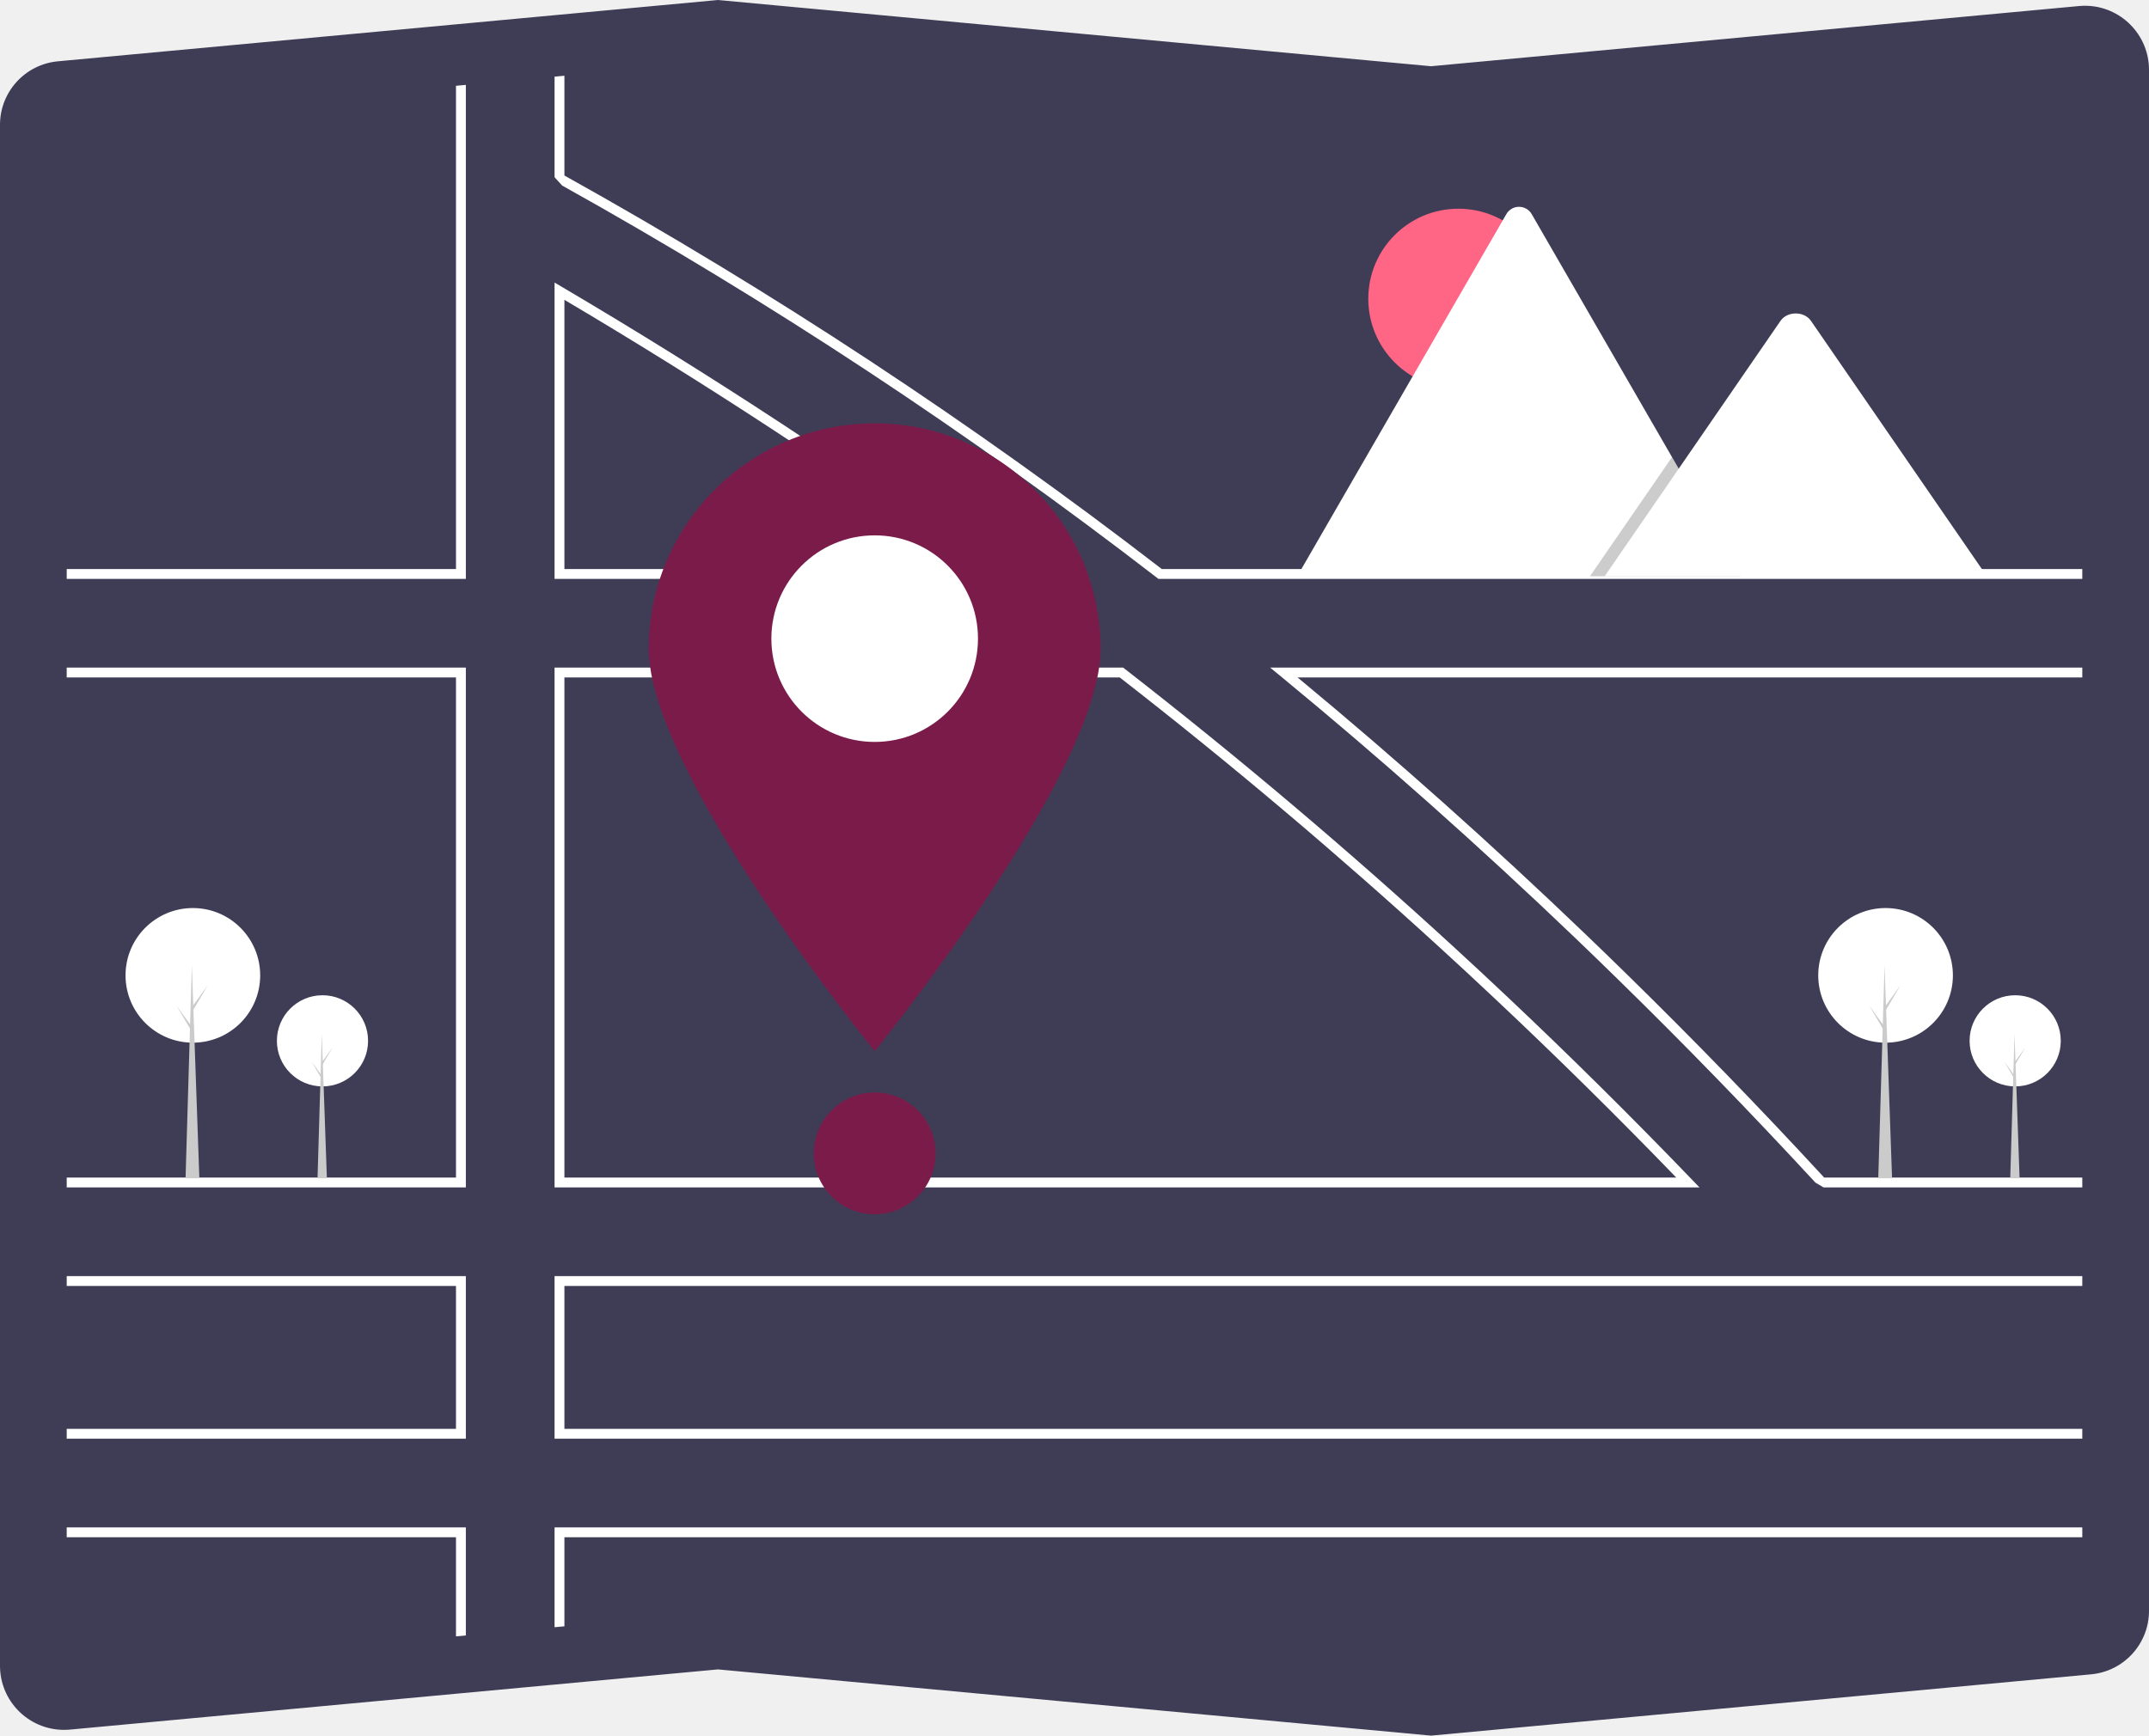
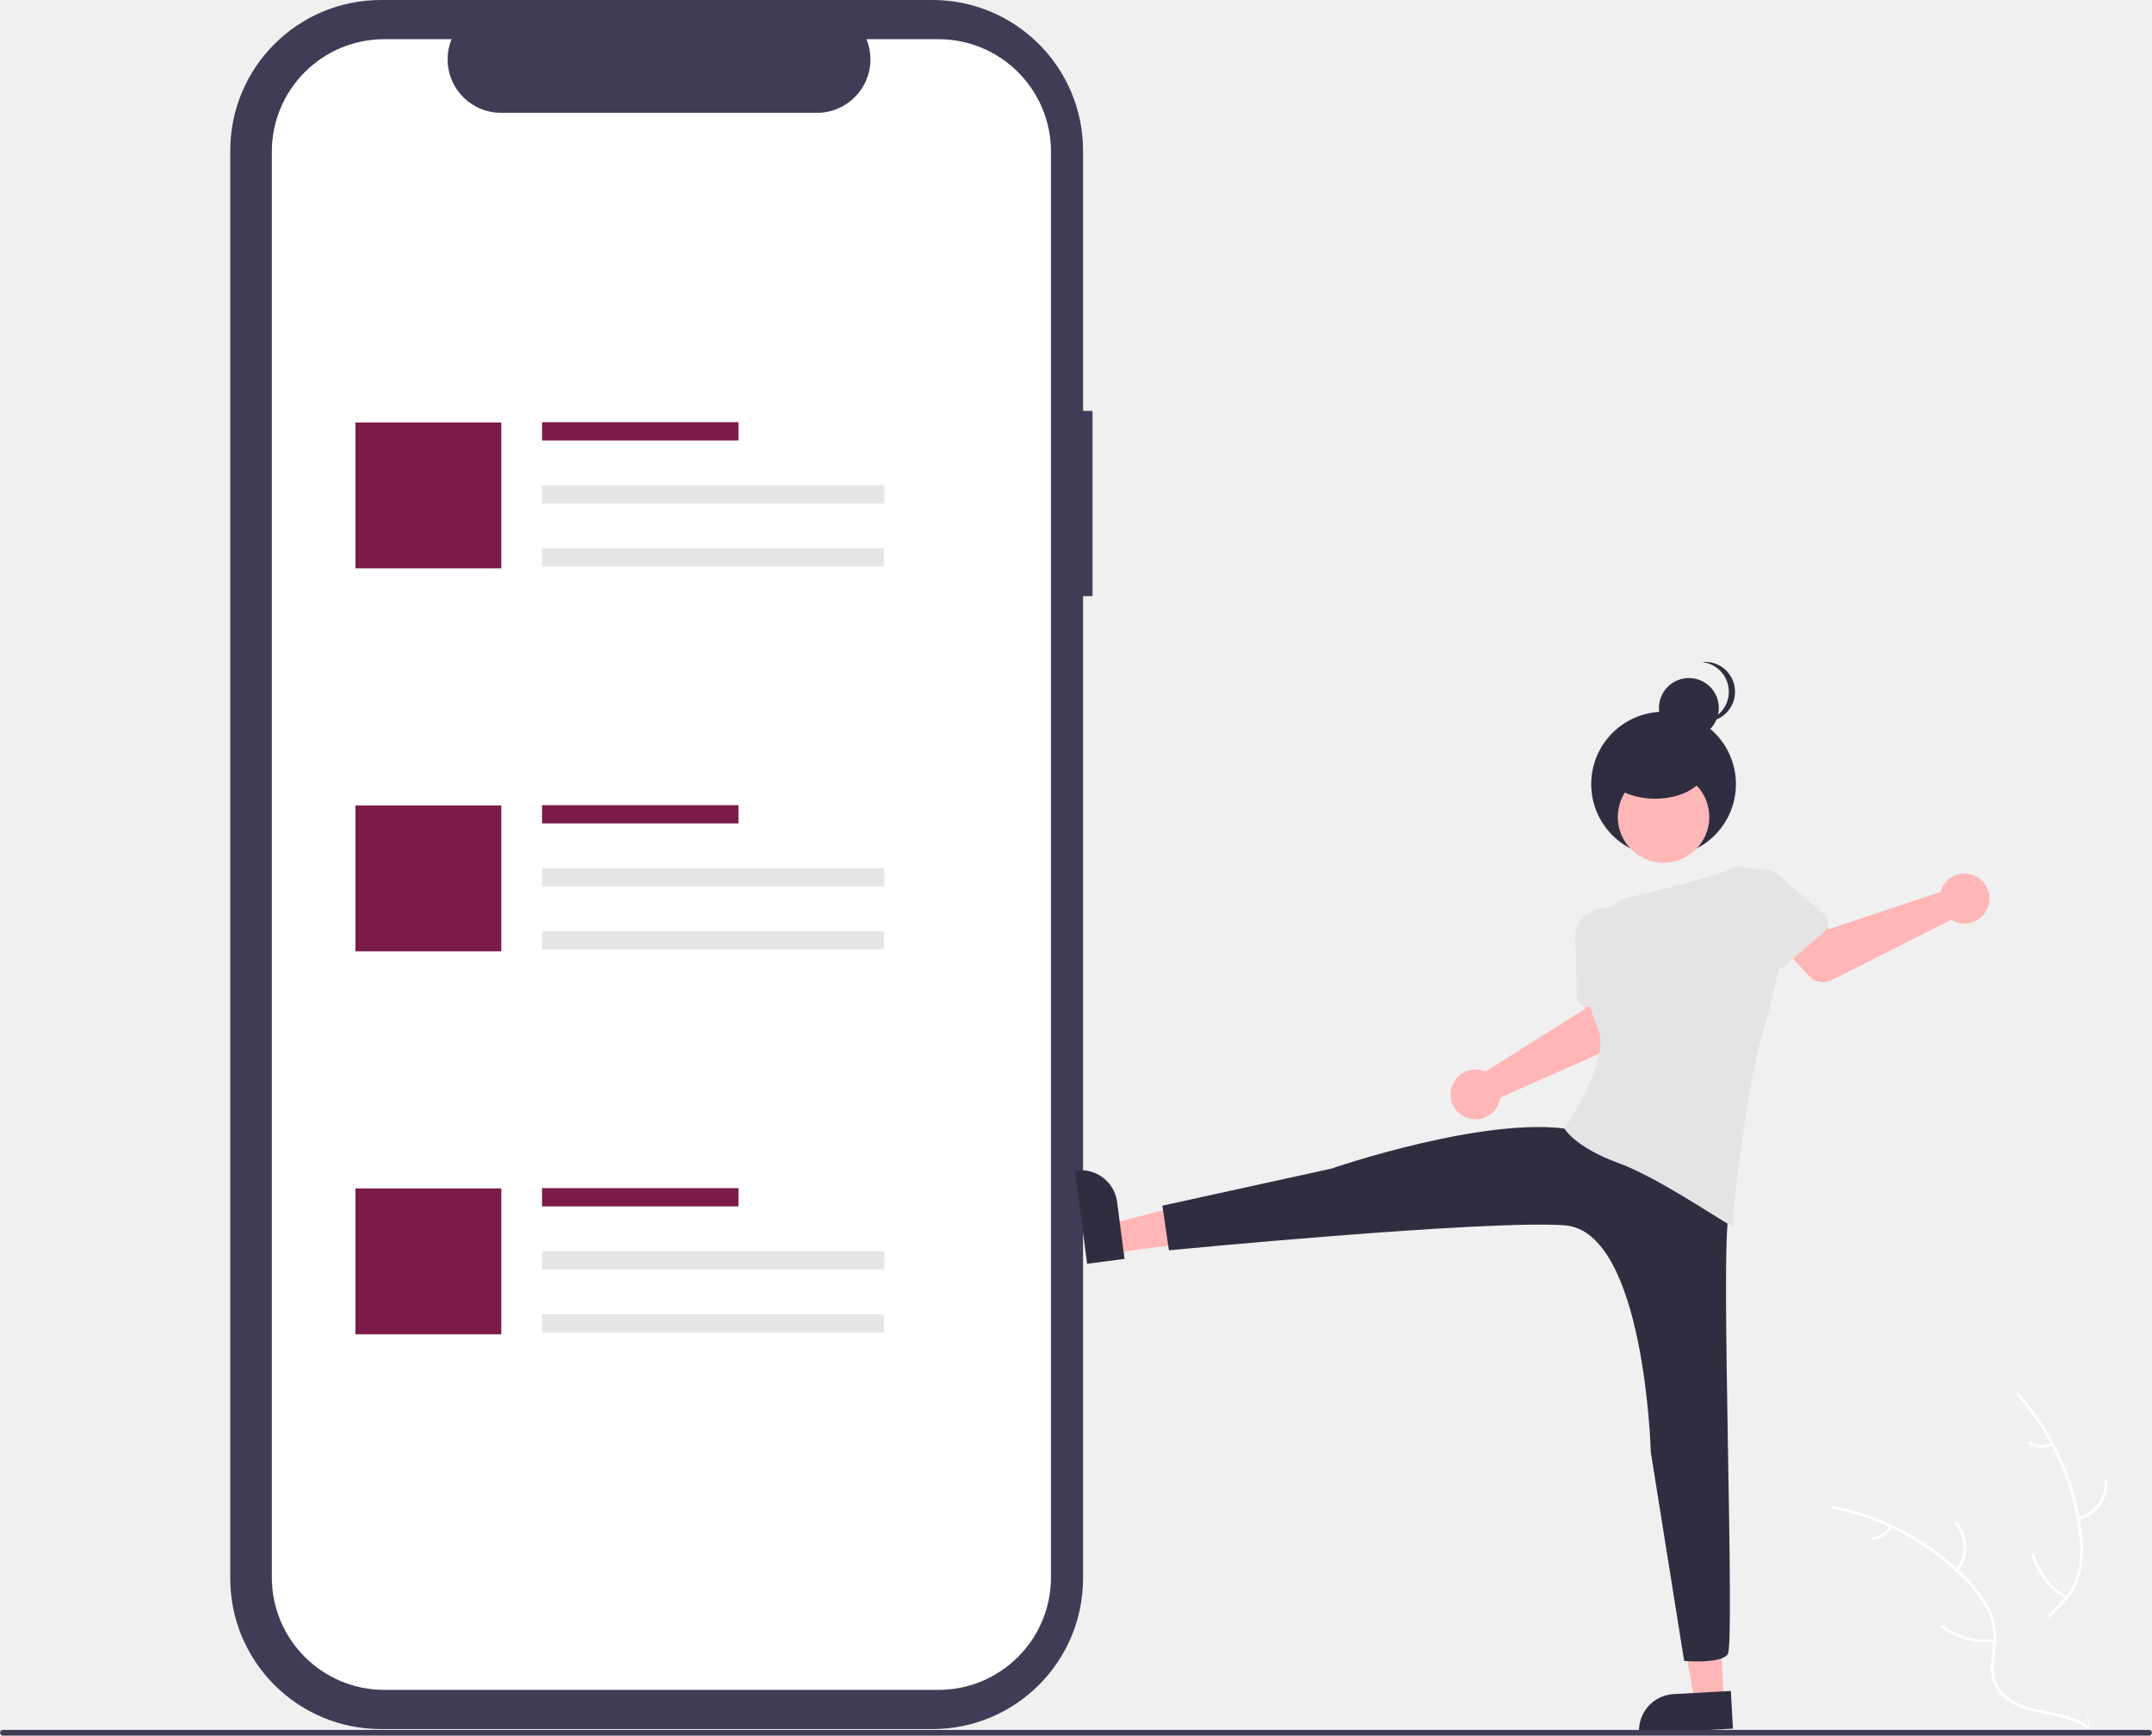
- <svg xmlns="http://www.w3.org/2000/svg" data-name="Layer 1" width="721.112" height="582.535" viewBox="0 0 721.112 582.535">
-   <path d="M719.635,741.267l-.153-.015L480.366,719.04,262.93,739.239a21.498,21.498,0,0,1-23.394-19.417q-.092-.991-.092-1.988V200.707a21.402,21.402,0,0,1,19.509-21.405l221.413-20.568.153.015,239.115,22.212L937.07,160.761a21.498,21.498,0,0,1,23.394,19.417q.092.991.092,1.988V699.293a21.402,21.402,0,0,1-19.509,21.406Z" transform="translate(-239.4438 -158.7327)" fill="#3f3d56" />
-   <path d="M572.764,350.044c-46.286-33.71-94.987-65.676-144.738-95.004l-2.497-1.472v99.469H576.874Zm-143.928-.314V259.365c47.329,27.997,93.673,58.375,137.867,90.365Zm378.18,204.734q-30.027-31.217-61.608-61.013Q736.702,485.228,727.888,477.138q-53.79-49.412-111.119-93.987l-.447-.347H425.529V557.267H809.712Zm-378.18-.504V386.111H615.189q55.279,43,107.564,90.812,9.079,8.297,18.033,16.727,31.304,29.419,61.145,60.31Zm378.18.504q-30.027-31.217-61.608-61.013Q736.702,485.228,727.888,477.138q-53.79-49.412-111.119-93.987l-.447-.347H425.529V557.267H809.712Zm-378.18-.504V386.111H615.189q55.279,43,107.564,90.812,9.079,8.297,18.033,16.727,31.304,29.419,61.145,60.31ZM572.764,350.044c-46.286-33.71-94.987-65.676-144.738-95.004l-2.497-1.472v99.469H576.874Zm-143.928-.314V259.365c47.329,27.997,93.673,58.375,137.867,90.365Zm143.928.314c-46.286-33.71-94.987-65.676-144.738-95.004l-2.497-1.472v99.469H576.874Zm-143.928-.314V259.365c47.329,27.997,93.673,58.375,137.867,90.365Zm378.18,204.734q-30.027-31.217-61.608-61.013Q736.702,485.228,727.888,477.138q-53.79-49.412-111.119-93.987l-.447-.347H425.529V557.267H809.712Zm-378.18-.504V386.111H615.189q55.279,43,107.564,90.812,9.079,8.297,18.033,16.727,31.304,29.419,61.145,60.31ZM261.831,587.033v3.307H392.455v47.957H261.831v3.307H395.763V587.033Zm163.698,84.338v33.512l3.307-.306V674.678H938.17v-3.307Zm512.641-81.03V587.033H425.529v54.571H938.17v-3.307H428.836V590.34Zm-308.866-240.611A1613.796,1613.796,0,0,0,428.836,217.642v-33.487l-3.307.306v33.746l2.547,2.8A1610.486,1610.486,0,0,1,627.732,352.69l.447.347H938.17v-3.307Zm-236.849,0H261.831v3.307H395.763V187.223l-3.307.306ZM938.17,382.803H665.652l3.564,2.927q50.329,41.412,98.832,87.844,6.896,6.598,13.742,13.304,34.082,33.301,66.834,68.777l2.727,1.612h86.82v-3.307H851.558q-32.396-35.124-66.197-68.214-6.759-6.623-13.568-13.155-47.453-45.53-96.931-86.479H938.17ZM261.831,671.371V674.678H392.455v33.272l3.307-.306V671.371Zm0-288.567v3.307H392.455V553.959H261.831v3.307H395.763V382.803Zm310.933-32.759c-46.286-33.71-94.987-65.676-144.738-95.004l-2.497-1.472v99.469H576.874Zm-143.928-.314V259.365c47.329,27.997,93.673,58.375,137.867,90.365Zm378.18,204.734q-30.027-31.217-61.608-61.013Q736.702,485.228,727.888,477.138q-53.79-49.412-111.119-93.987l-.447-.347H425.529V557.267H809.712Zm-378.18-.504V386.111H615.189q55.279,43,107.564,90.812,9.079,8.297,18.033,16.727,31.304,29.419,61.145,60.31ZM572.764,350.044c-46.286-33.71-94.987-65.676-144.738-95.004l-2.497-1.472v99.469H576.874Zm-143.928-.314V259.365c47.329,27.997,93.673,58.375,137.867,90.365Zm378.18,204.734q-30.027-31.217-61.608-61.013Q736.702,485.228,727.888,477.138q-53.79-49.412-111.119-93.987l-.447-.347H425.529V557.267H809.712Zm-378.18-.504V386.111H615.189q55.279,43,107.564,90.812,9.079,8.297,18.033,16.727,31.304,29.419,61.145,60.31Z" transform="translate(-239.4438 -158.7327)" fill="#fff" />
-   <path d="M608.78,376.378c0,41.881-75.833,135.18-75.833,135.18s-75.833-93.299-75.833-135.18a75.833,75.833,0,0,1,151.665,0Z" transform="translate(-239.4438 -158.7327)" fill="#7a1b4a" />
-   <path d="M567.614,373.081a34.666,34.666,0,1,1-34.666-34.666A34.65,34.65,0,0,1,567.614,373.081Z" transform="translate(-239.4438 -158.7327)" fill="#fff" style="isolation:isolate" />
-   <circle cx="293.503" cy="387.115" r="20.442" fill="#7a1b4a" />
-   <circle cx="489.364" cy="100.272" r="30.223" fill="#ff6584" />
-   <path d="M823.584,352.142H675.318a3.024,3.024,0,0,1-.554-.044l70.123-121.463a4.91,4.91,0,0,1,8.547,0l47.061,81.511,2.255,3.9Z" transform="translate(-239.4438 -158.7327)" fill="#fff" />
-   <polygon points="584.141 193.409 533.519 193.409 558.369 157.313 560.157 154.713 561.052 153.413 563.306 157.313 584.141 193.409" opacity="0.2" style="isolation:isolate" />
-   <path d="M906.138,352.142H777.9l24.85-36.096,1.788-2.6,32.382-47.039c2.123-3.083,7.23-3.275,9.726-.581a5.853,5.853,0,0,1,.466.581Z" transform="translate(-239.4438 -158.7327)" fill="#fff" />
-   <circle cx="676.21" cy="349.335" r="15.296" fill="#fff" />
-   <polygon points="677.685 395.409 674.552 395.409 675.98 347.031 677.685 395.409" fill="#cbcbcb" />
-   <polygon points="676.256 356.2 679.62 351.546 676.21 357.352 675.842 356.707 676.256 356.2" fill="#cbcbcb" />
-   <polygon points="675.888 360.899 672.524 356.246 675.934 362.051 676.302 361.406 675.888 360.899" fill="#cbcbcb" />
-   <circle cx="632.716" cy="327.362" r="22.592" fill="#fff" />
-   <polygon points="634.893 395.409 630.266 395.409 632.376 323.959 634.893 395.409" fill="#cbcbcb" />
-   <polygon points="632.784 337.5 637.751 330.628 632.716 339.202 632.172 338.249 632.784 337.5" fill="#cbcbcb" />
-   <polygon points="632.24 344.441 627.272 337.569 632.308 346.142 632.852 345.19 632.24 344.441" fill="#cbcbcb" />
-   <circle cx="108.21" cy="349.335" r="15.296" fill="#fff" />
-   <polygon points="109.685 395.409 106.552 395.409 107.98 347.031 109.685 395.409" fill="#cbcbcb" />
-   <polygon points="108.256 356.2 111.62 351.546 108.21 357.352 107.842 356.707 108.256 356.2" fill="#cbcbcb" />
-   <polygon points="107.888 360.899 104.524 356.246 107.934 362.051 108.302 361.406 107.888 360.899" fill="#cbcbcb" />
-   <circle cx="64.716" cy="327.362" r="22.592" fill="#fff" />
-   <polygon points="66.893 395.409 62.266 395.409 64.376 323.959 66.893 395.409" fill="#cbcbcb" />
-   <polygon points="64.784 337.5 69.751 330.628 64.716 339.202 64.172 338.249 64.784 337.5" fill="#cbcbcb" />
-   <polygon points="64.24 344.441 59.272 337.569 64.308 346.142 64.852 345.19 64.24 344.441" fill="#cbcbcb" />
+ <svg xmlns="http://www.w3.org/2000/svg" data-name="Layer 1" width="905.675" height="730.519" viewBox="0 0 905.675 730.519">
+   <path d="M1041.519,733.238c-3.318-26.678-19.851-52.964-45.294-61.646a123.863,123.863,0,0,1-.006,85.04c-3.91,10.575-9.359,21.93-5.682,32.589,2.288,6.632,7.886,11.706,14.142,14.878,6.257,3.173,13.202,4.685,20.059,6.167l1.35,1.116C1036.974,786.802,1044.837,759.916,1041.519,733.238Z" transform="translate(-147.1623 -84.74059)" fill="#f0f0f0" />
+   <path d="M995.973,672.097a105.87,105.87,0,0,1,26.319,59.583,45.591,45.591,0,0,1-.519,14.275,26.148,26.148,0,0,1-6.503,12.128c-2.931,3.221-6.303,6.175-8.4,10.052a16.011,16.011,0,0,0-.782,13.071c1.852,5.311,5.501,9.64,9.218,13.749,4.126,4.563,8.484,9.236,10.238,15.285.213.733,1.337.36,1.125-.371-3.051-10.524-13.268-16.502-18.14-25.981-2.273-4.423-3.228-9.558-1.096-14.227,1.864-4.083,5.338-7.133,8.334-10.368a27.903,27.903,0,0,0,6.801-11.622A42.148,42.148,0,0,0,1023.633,733.47a102.712,102.712,0,0,0-7.502-31.213,107.747,107.747,0,0,0-19.374-31.048c-.507-.567-1.287.325-.784.889Z" transform="translate(-147.1623 -84.74059)" fill="#fff" />
+   <path d="M1021.973,724.51a15.884,15.884,0,0,0,12.091-16.639c-.06-.76-1.244-.702-1.184.059a14.708,14.708,0,0,1-11.279,15.455c-.742.176-.366,1.3.371,1.125Z" transform="translate(-147.1623 -84.74059)" fill="#fff" />
+   <path d="M1016.971,756.646a30.615,30.615,0,0,1-13.671-17.632c-.215-.732-1.34-.36-1.125.371a31.844,31.844,0,0,0,14.264,18.319c.657.39,1.186-.671.533-1.058Z" transform="translate(-147.1623 -84.74059)" fill="#fff" />
+   <path d="M1010.391,692a8.991,8.991,0,0,1-8.52-.433c-.652-.398-1.18.663-.533,1.058a10.075,10.075,0,0,0,9.425.499.612.612,0,0,0,.377-.748.595.595,0,0,0-.748-.377Z" transform="translate(-147.1623 -84.74059)" fill="#fff" />
+   <path d="M918.672,719.243c.4.26.8.52,1.2.79a118.408,118.408,0,0,1,15.14,11.82c.37.33.74.67,1.1,1.01a124.827,124.827,0,0,1,27.11,37.11,121.222,121.222,0,0,1,6.64,17.18c2.45,8.13,4.46,17.14,9.31,23.79a20.795,20.795,0,0,0,1.62,2h43.83c.1-.05.2-.09.3-.14l1.75.08c-.07-.31-.15-.63-.22-.94-.04-.18-.09-.36-.13-.54-.03-.12-.06-.24-.08-.35-.01-.04-.02-.08-.03-.11-.02-.11-.05-.21-.07-.31q-.66-2.685-1.36-5.37c0-.01,0-.01-.01-.02-3.59-13.63-8.35-27.08-15-39.38-.2-.37-.4-.75-.62-1.12a115.674,115.674,0,0,0-10.39-15.76,102.26,102.26,0,0,0-6.81-7.79,85.037,85.037,0,0,0-21.28-15.94c-15.72-8.3-33.92-11.48-50.72-6.41C919.522,718.973,919.101,719.103,918.672,719.243Z" transform="translate(-147.1623 -84.74059)" fill="#f0f0f0" />
+   <path d="M918.77,719.799a105.87,105.87,0,0,1,56.888,31.728,45.591,45.591,0,0,1,8.181,11.71,26.148,26.148,0,0,1,2.109,13.599c-.401,4.336-1.314,8.725-.655,13.084a16.011,16.011,0,0,0,7.245,10.907c4.676,3.126,10.197,4.385,15.638,5.429,6.042,1.159,12.335,2.267,17.377,6.04.611.457,1.285-.517.675-.974-8.773-6.566-20.529-5.188-30.126-9.823-4.478-2.163-8.332-5.688-9.441-10.699-.97-4.382-.033-8.909.412-13.296a27.902,27.902,0,0,0-1.567-13.374,42.148,42.148,0,0,0-7.7-11.981,102.713,102.713,0,0,0-24.782-20.406,107.747,107.747,0,0,0-34.163-13.126c-.746-.148-.832,1.035-.091,1.182Z" transform="translate(-147.1623 -84.74059)" fill="#fff" />
+   <path d="M971.086,745.994a15.884,15.884,0,0,0-.364-20.565c-.506-.57-1.416.189-.91.76a14.708,14.708,0,0,1,.299,19.13c-.486.587.491,1.259.974.675Z" transform="translate(-147.1623 -84.74059)" fill="#fff" />
+   <path d="M986.441,774.665a30.615,30.615,0,0,1-21.531-5.847c-.613-.455-1.286.519-.675.974a31.844,31.844,0,0,0,22.418,6.039c.759-.084.543-1.25-.212-1.166Z" transform="translate(-147.1623 -84.74059)" fill="#fff" />
+   <path d="M942.266,727.01a8.991,8.991,0,0,1-7.064,4.785c-.76.075-.543,1.24.212,1.166a10.075,10.075,0,0,0,7.826-5.276.612.612,0,0,0-.15-.824.595.595,0,0,0-.824.15Z" transform="translate(-147.1623 -84.74059)" fill="#fff" />
+   <path d="M606.961,257.688h-3.999V148.143a63.402,63.402,0,0,0-63.402-63.402H307.473a63.402,63.402,0,0,0-63.402,63.402V749.117a63.402,63.402,0,0,0,63.402,63.402H539.56a63.402,63.402,0,0,0,63.402-63.402V335.664h3.999Z" transform="translate(-147.1623 -84.74059)" fill="#3f3d56" />
+   <path d="M542.118,101.236h-30.295A22.495,22.495,0,0,1,490.996,132.226H358.037a22.495,22.495,0,0,1-20.827-30.991H308.914A47.348,47.348,0,0,0,261.566,148.583v600.093a47.348,47.348,0,0,0,47.348,47.348H542.118A47.348,47.348,0,0,0,589.466,748.676h0V148.583A47.348,47.348,0,0,0,542.118,101.236Z" transform="translate(-147.1623 -84.74059)" fill="#fff" />
+   <rect x="228.116" y="177.704" width="82.66" height="7.676" fill="#7a1b4a" />
+   <rect x="228.116" y="204.259" width="144.069" height="7.676" fill="#e6e6e6" />
+   <rect x="228.116" y="230.813" width="143.928" height="7.676" fill="#e6e6e6" />
+   <rect x="149.576" y="177.818" width="61.409" height="61.409" fill="#7a1b4a" />
+   <rect x="228.116" y="338.904" width="82.66" height="7.676" fill="#7a1b4a" />
+   <rect x="228.116" y="365.458" width="144.069" height="7.676" fill="#e6e6e6" />
+   <rect x="228.116" y="392.012" width="143.928" height="7.676" fill="#e6e6e6" />
+   <rect x="149.576" y="339.018" width="61.409" height="61.409" fill="#7a1b4a" />
+   <rect x="228.116" y="500.103" width="82.66" height="7.676" fill="#7a1b4a" />
+   <rect x="228.116" y="526.657" width="144.069" height="7.676" fill="#e6e6e6" />
+   <rect x="228.116" y="553.212" width="143.928" height="7.676" fill="#e6e6e6" />
+   <rect x="149.576" y="500.217" width="61.409" height="61.409" fill="#7a1b4a" />
+   <polygon points="725.531 715.905 713.29 716.579 704.864 669.683 722.931 668.689 725.531 715.905" fill="#ffb6b6" />
+   <path d="M876.469,812.339l-39.471,2.174-.028-.499A15.387,15.387,0,0,1,851.487,797.804l.001-0,24.108-1.327Z" transform="translate(-147.1623 -84.74059)" fill="#2f2e41" />
+   <polygon points="468.885 527.295 467.301 515.138 513.439 503.242 515.777 521.184 468.885 527.295" fill="#ffb6b6" />
+   <path d="M604.668,616.672l-5.108-39.199.496-.065a15.387,15.387,0,0,1,17.246,13.269l0.0.001,3.12,23.942Z" transform="translate(-147.1623 -84.74059)" fill="#2f2e41" />
+   <path d="M770.801,535.202a10.526,10.526,0,0,1,1.562.553l41.954-26.445-.449-12.04L831.95,494.219l2.865,21.237a8,8,0,0,1-4.683,8.382L778.563,546.728a10.497,10.497,0,1,1-7.763-11.525Z" transform="translate(-147.1623 -84.74059)" fill="#ffb6b6" />
+   <path d="M812.401,507.633a4.495,4.495,0,0,1-1.645-3.367l-.559-22.579a12.497,12.497,0,0,1,24.613-4.352l7.109,21.515A4.5,4.5,0,0,1,838.417,504.696l-22.392,3.891A4.495,4.495,0,0,1,812.401,507.633Z" transform="translate(-147.1623 -84.74059)" fill="#e4e4e4" />
+   <circle cx="700.12" cy="330.043" r="30.449" fill="#2f2e41" />
+   <circle cx="710.772" cy="297.995" r="12.6" fill="#2f2e41" />
+   <path d="M874.734,375.911a12.601,12.601,0,0,0-11.287-12.532,12.73,12.73,0,0,1,1.312-.068,12.6,12.6,0,0,1,0,25.2,12.749,12.749,0,0,1-1.312-.068A12.601,12.601,0,0,0,874.734,375.911Z" transform="translate(-147.1623 -84.74059)" fill="#2f2e41" />
+   <circle cx="700.107" cy="343.896" r="19.254" fill="#ffb8b8" />
+   <path d="M879.319,561.498s-.917,22.921-4.584,34.841,2.751,180.621-.458,184.747-18.337,2.751-18.337,2.751l-14.034-87.893s-2.47-93.186-36.394-95.478-166.409,10.544-166.409,10.544l-2.751-18.796,71.056-15.587s65.097-22.463,100.854-16.503S879.319,561.498,879.319,561.498Z" transform="translate(-147.1623 -84.74059)" fill="#2f2e41" />
+   <path d="M875.193,450.558c3.667-2.751,12.836.917,12.836.917l10.085,29.798s-5.043,25.672-9.627,39.883-13.416,77.036-11.582,79.787-29.677-19.732-48.472-26.609-22.921-14.67-22.921-14.67,20.629-29.339,13.753-43.092-1.375-29.339-1.375-29.339l-2.751-15.587,15.587-8.71S871.526,453.309,875.193,450.558Z" transform="translate(-147.1623 -84.74059)" fill="#e4e4e4" />
+   <ellipse cx="696.578" cy="323.587" rx="21" ry="12.6" fill="#2f2e41" />
+   <path d="M964.414,458.576a10.527,10.527,0,0,0-.562,1.559L916.808,475.832,907.779,467.855l-13.819,12.053,14.612,15.674a8,8,0,0,0,9.451,1.689l50.387-25.387a10.497,10.497,0,1,0-3.996-13.309Z" transform="translate(-147.1623 -84.74059)" fill="#ffb6b6" />
+   <path d="M915.166,476.695l-17.2,14.856a4.5,4.5,0,0,1-6.741-.995l-12.138-19.133a12.497,12.497,0,0,1,18.964-16.282l17.112,14.74a4.5,4.5,0,0,1,.004,6.814Z" transform="translate(-147.1623 -84.74059)" fill="#e4e4e4" />
+   <path d="M1051.647,815.259H148.353a1.191,1.191,0,0,1,0-2.381h903.294a1.191,1.191,0,0,1,0,2.381Z" transform="translate(-147.1623 -84.74059)" fill="#3f3d56" />
</svg>
